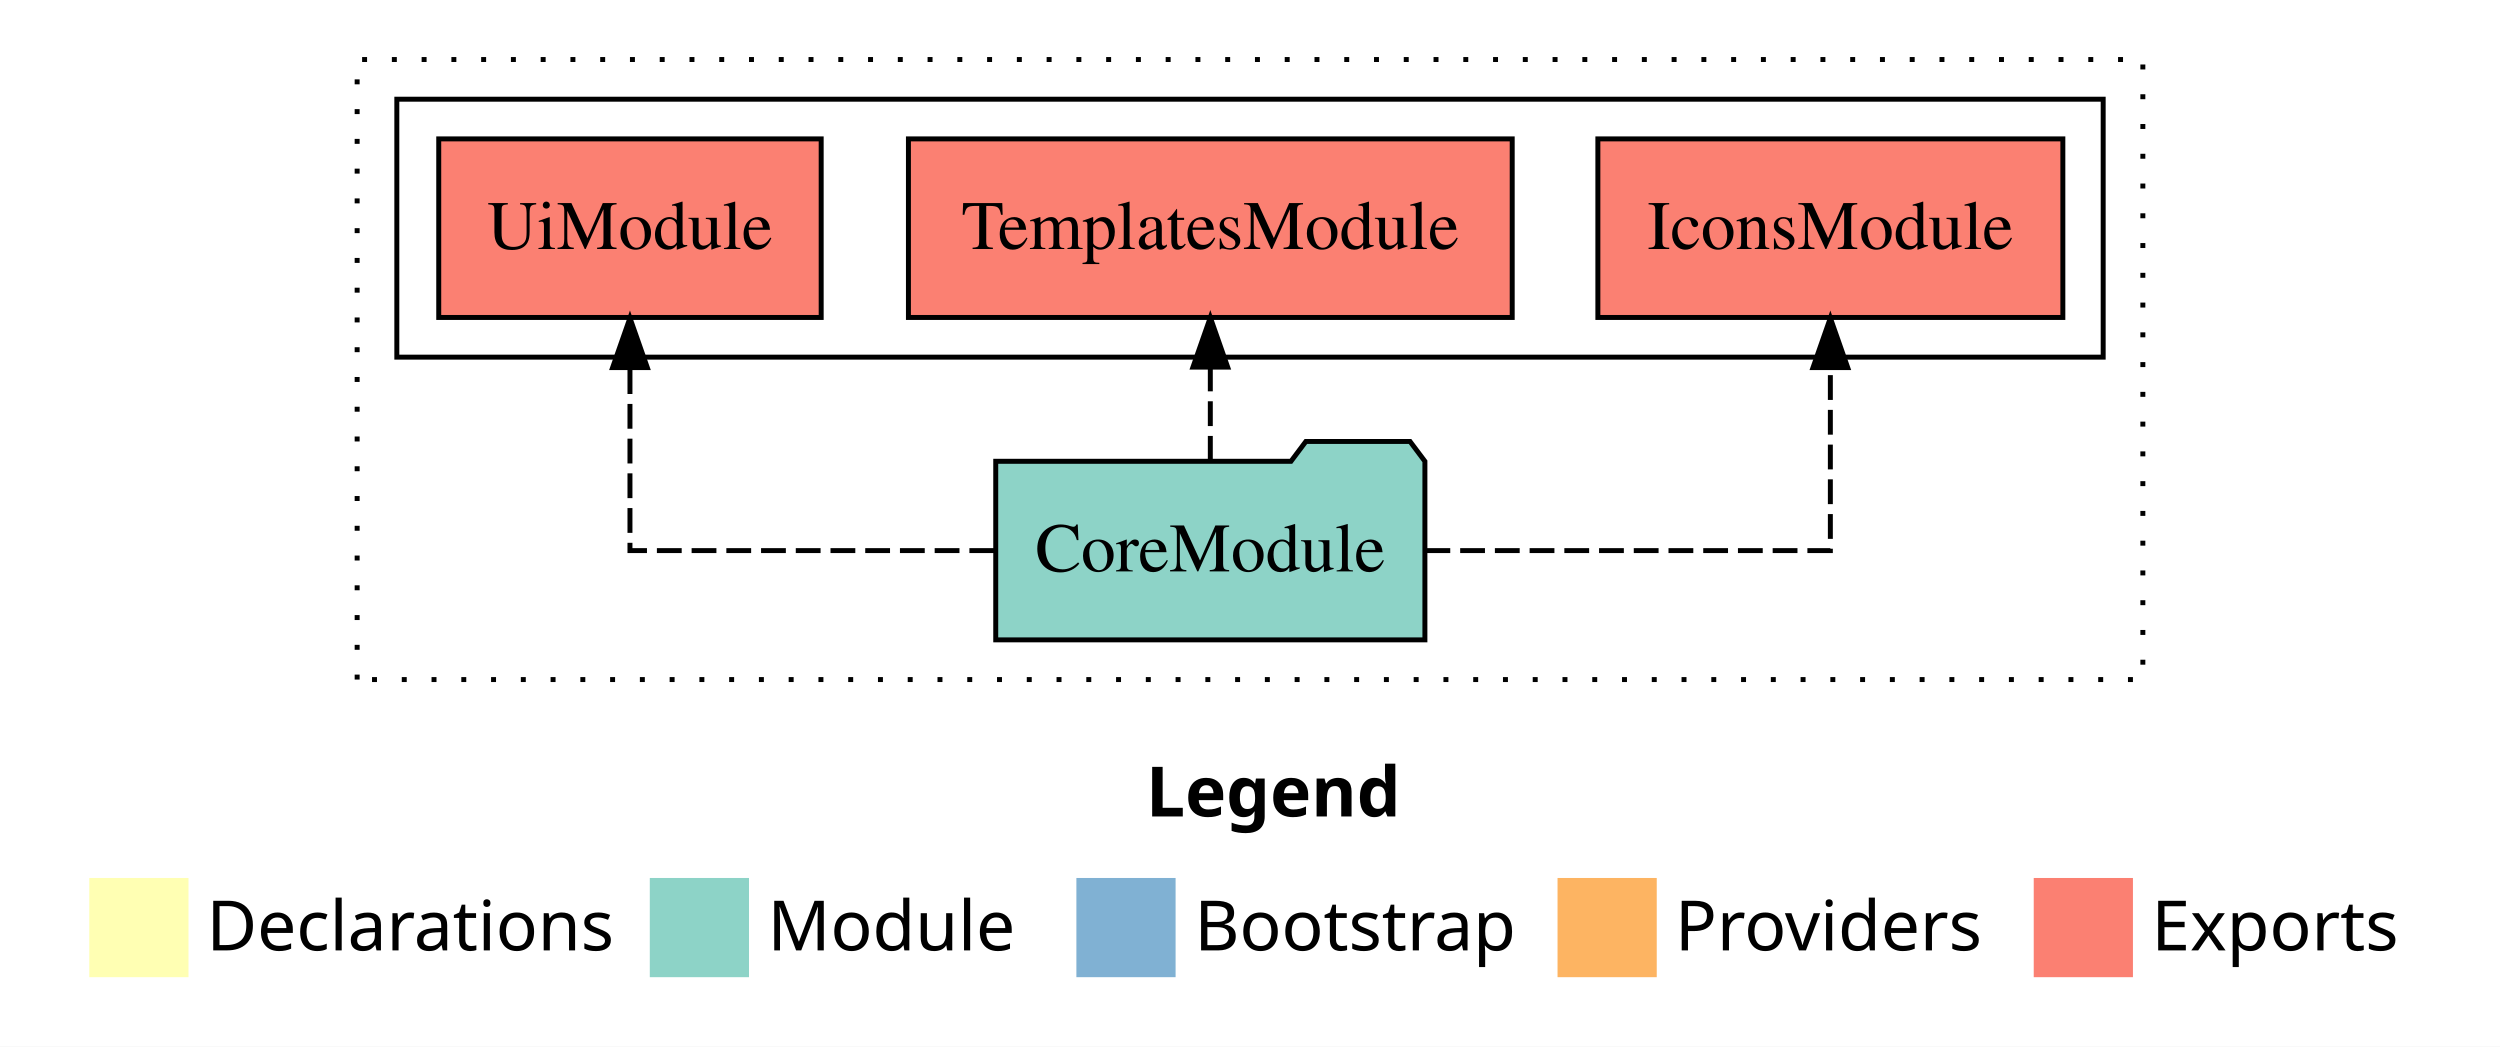
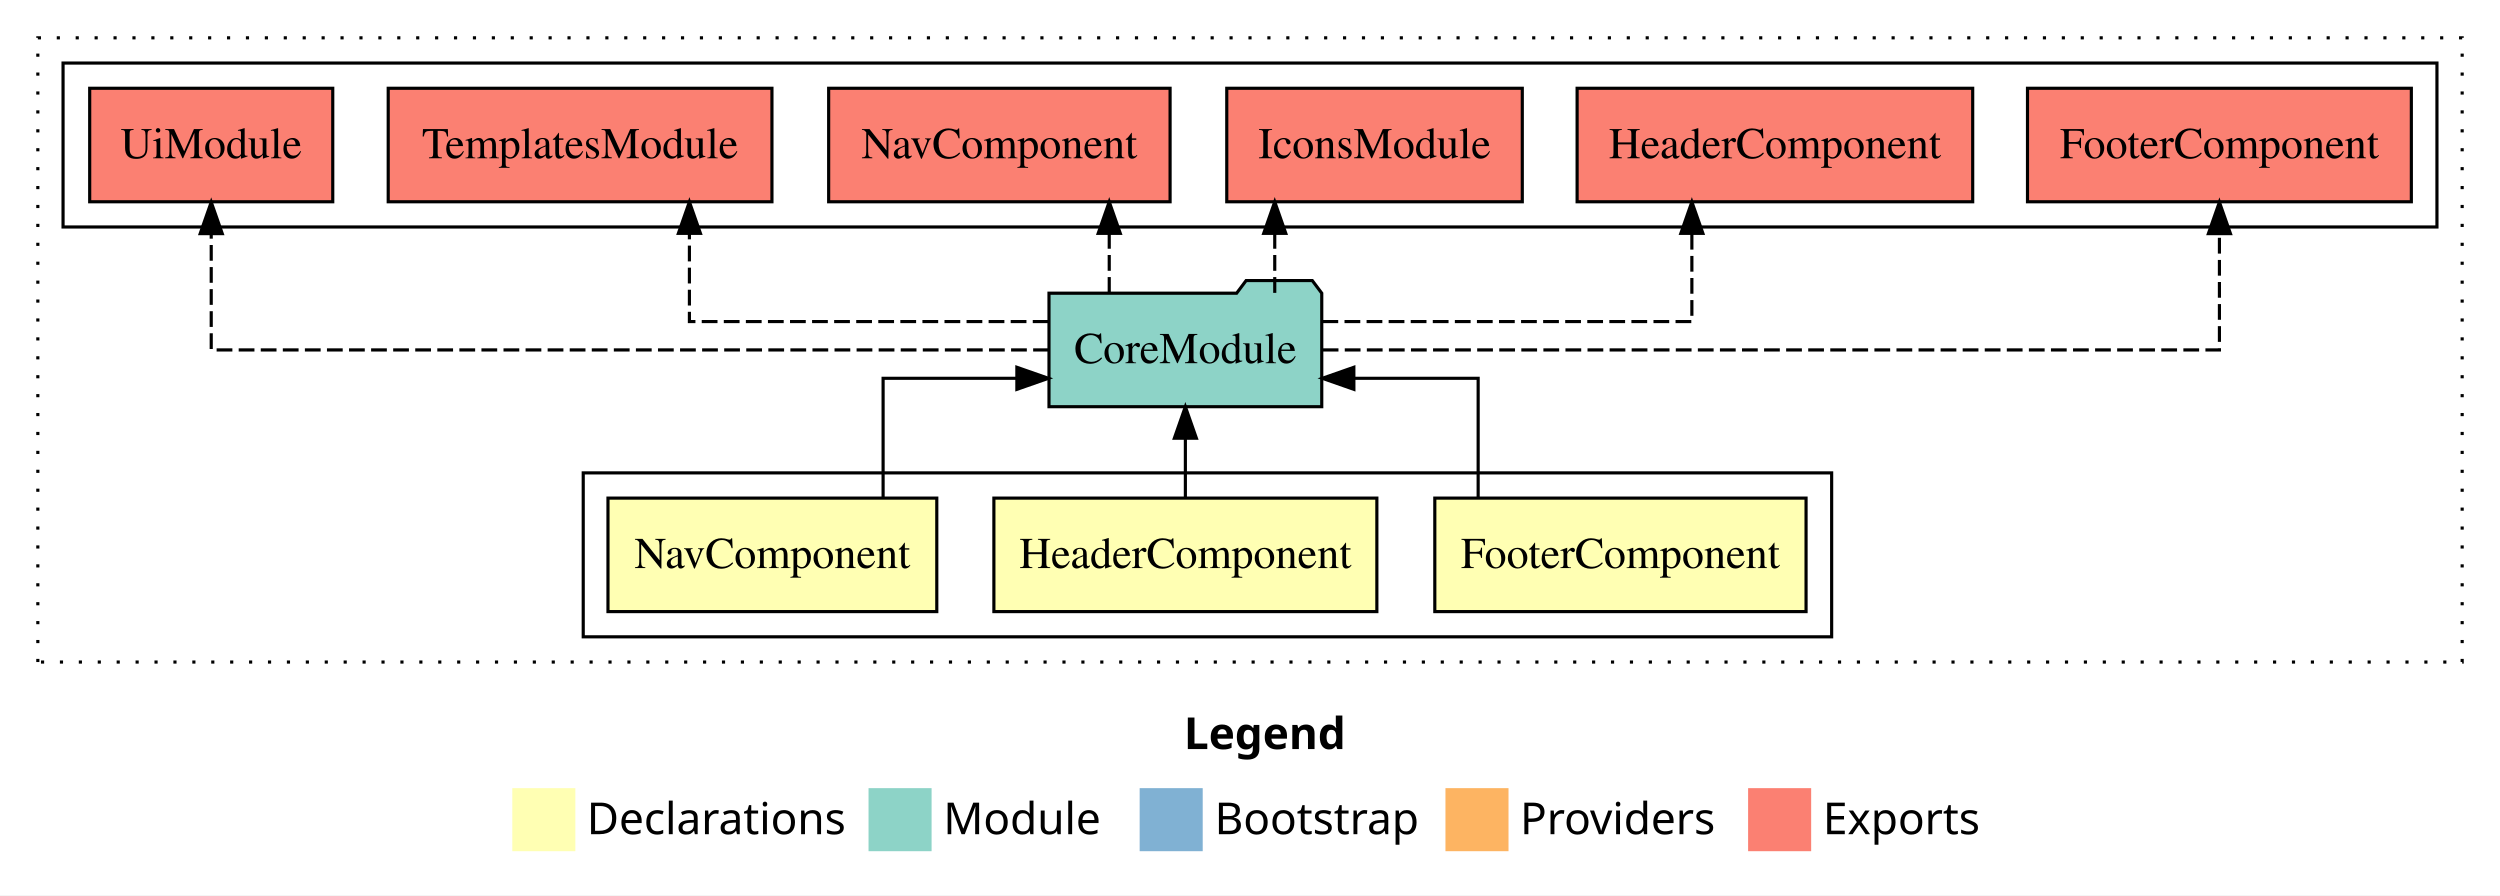
- <svg xmlns="http://www.w3.org/2000/svg" width="504pt" height="211pt" viewBox="0.00 0.00 504.00 211.00">
-   <g id="graph0" class="graph" transform="scale(1 1) rotate(0) translate(4 207)">
-     <polygon fill="white" stroke="transparent" points="-4,4 -4,-207 500,-207 500,4 -4,4" />
-     <text text-anchor="start" x="227.01" y="-42.4" font-family="sans-serif" font-weight="bold" font-size="14.00">Legend</text>
-     <polygon fill="#ffffb3" stroke="transparent" points="14,-10 14,-30 34,-30 34,-10 14,-10" />
-     <text text-anchor="start" x="37.63" y="-15.4" font-family="sans-serif" font-size="14.00">  Declarations</text>
-     <polygon fill="#8dd3c7" stroke="transparent" points="127,-10 127,-30 147,-30 147,-10 127,-10" />
-     <text text-anchor="start" x="150.73" y="-15.4" font-family="sans-serif" font-size="14.00">  Module</text>
-     <polygon fill="#80b1d3" stroke="transparent" points="213,-10 213,-30 233,-30 233,-10 213,-10" />
-     <text text-anchor="start" x="236.78" y="-15.4" font-family="sans-serif" font-size="14.00">  Bootstrap</text>
-     <polygon fill="#fdb462" stroke="transparent" points="310,-10 310,-30 330,-30 330,-10 310,-10" />
-     <text text-anchor="start" x="333.67" y="-15.4" font-family="sans-serif" font-size="14.00">  Providers</text>
-     <polygon fill="#fb8072" stroke="transparent" points="406,-10 406,-30 426,-30 426,-10 406,-10" />
-     <text text-anchor="start" x="429.73" y="-15.4" font-family="sans-serif" font-size="14.00">  Exports</text>
+ <svg xmlns="http://www.w3.org/2000/svg" width="793pt" height="284pt" viewBox="0.00 0.00 793.00 284.00">
+   <g id="graph0" class="graph" transform="scale(1 1) rotate(0) translate(4 280)">
+     <polygon fill="white" stroke="transparent" points="-4,4 -4,-280 789,-280 789,4 -4,4" />
+     <text text-anchor="start" x="371.51" y="-42.4" font-family="sans-serif" font-weight="bold" font-size="14.00">Legend</text>
+     <polygon fill="#ffffb3" stroke="transparent" points="158.5,-10 158.5,-30 178.5,-30 178.5,-10 158.5,-10" />
+     <text text-anchor="start" x="182.13" y="-15.4" font-family="sans-serif" font-size="14.00">  Declarations</text>
+     <polygon fill="#8dd3c7" stroke="transparent" points="271.5,-10 271.5,-30 291.5,-30 291.5,-10 271.5,-10" />
+     <text text-anchor="start" x="295.23" y="-15.4" font-family="sans-serif" font-size="14.00">  Module</text>
+     <polygon fill="#80b1d3" stroke="transparent" points="357.5,-10 357.5,-30 377.5,-30 377.5,-10 357.5,-10" />
+     <text text-anchor="start" x="381.28" y="-15.4" font-family="sans-serif" font-size="14.00">  Bootstrap</text>
+     <polygon fill="#fdb462" stroke="transparent" points="454.5,-10 454.5,-30 474.5,-30 474.5,-10 454.5,-10" />
+     <text text-anchor="start" x="478.17" y="-15.4" font-family="sans-serif" font-size="14.00">  Providers</text>
+     <polygon fill="#fb8072" stroke="transparent" points="550.5,-10 550.5,-30 570.5,-30 570.5,-10 550.5,-10" />
+     <text text-anchor="start" x="574.23" y="-15.4" font-family="sans-serif" font-size="14.00">  Exports</text>
    <g id="clust1" class="cluster">
-       <polygon fill="none" stroke="black" stroke-dasharray="1,5" points="68,-70 68,-195 428,-195 428,-70 68,-70" />
+       <polygon fill="none" stroke="black" stroke-dasharray="1,5" points="8,-70 8,-268 777,-268 777,-70 8,-70" />
    </g>
-     <g id="clust4" class="cluster">
-       <polygon fill="none" stroke="black" points="76,-135 76,-187 420,-187 420,-135 76,-135" />
+     <g id="clust7" class="cluster">
+       <polygon fill="none" stroke="black" points="16,-208 16,-260 769,-260 769,-208 16,-208" />
+     </g>
+     <g id="clust2" class="cluster">
+       <polygon fill="none" stroke="black" points="181,-78 181,-130 577,-130 577,-78 181,-78" />
    </g>
    <g id="node1" class="node">
-       <polygon fill="#fb8072" stroke="black" points="411.87,-179 318.13,-179 318.13,-143 411.87,-143 411.87,-179" />
-       <text text-anchor="middle" x="365" y="-156.8" font-family="Times,serif" font-size="14.00">IconsModule </text>
+       <polygon fill="#ffffb3" stroke="black" points="568.88,-122 451.12,-122 451.12,-86 568.88,-86 568.88,-122" />
+       <text text-anchor="middle" x="510" y="-99.8" font-family="Times,serif" font-size="14.00">FooterComponent</text>
+     </g>
+     <g id="node4" class="node">
+       <polygon fill="#8dd3c7" stroke="black" points="415.26,-187 412.26,-191 391.26,-191 388.26,-187 328.74,-187 328.74,-151 415.26,-151 415.26,-187" />
+       <text text-anchor="middle" x="372" y="-164.8" font-family="Times,serif" font-size="14.00">CoreModule</text>
+     </g>
+     <g id="edge1" class="edge">
+       <path fill="none" stroke="black" d="M464.87,-122.03C464.87,-138.4 464.87,-160 464.87,-160 464.87,-160 425.44,-160 425.44,-160" />
+       <polygon fill="black" stroke="black" points="425.45,-156.5 415.44,-160 425.44,-163.5 425.45,-156.5" />
    </g>
    <g id="node2" class="node">
-       <polygon fill="#fb8072" stroke="black" points="300.86,-179 179.14,-179 179.14,-143 300.86,-143 300.86,-179" />
-       <text text-anchor="middle" x="240" y="-156.8" font-family="Times,serif" font-size="14.00">TemplatesModule </text>
+       <polygon fill="#ffffb3" stroke="black" points="432.74,-122 311.26,-122 311.26,-86 432.74,-86 432.74,-122" />
+       <text text-anchor="middle" x="372" y="-99.8" font-family="Times,serif" font-size="14.00">HeaderComponent</text>
+     </g>
+     <g id="edge2" class="edge">
+       <path fill="none" stroke="black" d="M372,-122.11C372,-122.11 372,-140.99 372,-140.99" />
+       <polygon fill="black" stroke="black" points="368.5,-140.99 372,-150.99 375.5,-140.99 368.5,-140.99" />
    </g>
    <g id="node3" class="node">
-       <polygon fill="#fb8072" stroke="black" points="161.55,-179 84.45,-179 84.45,-143 161.55,-143 161.55,-179" />
-       <text text-anchor="middle" x="123" y="-156.8" font-family="Times,serif" font-size="14.00">UiModule </text>
-     </g>
-     <g id="node4" class="node">
-       <polygon fill="#8dd3c7" stroke="black" points="283.26,-114 280.26,-118 259.26,-118 256.26,-114 196.74,-114 196.74,-78 283.26,-78 283.26,-114" />
-       <text text-anchor="middle" x="240" y="-91.8" font-family="Times,serif" font-size="14.00">CoreModule</text>
-     </g>
-     <g id="edge1" class="edge">
-       <path fill="none" stroke="black" stroke-dasharray="5,2" d="M283.37,-96C319.47,-96 365,-96 365,-96 365,-96 365,-132.89 365,-132.89" />
-       <polygon fill="black" stroke="black" points="361.5,-132.89 365,-142.89 368.5,-132.89 361.5,-132.89" />
-     </g>
-     <g id="edge2" class="edge">
-       <path fill="none" stroke="black" stroke-dasharray="5,2" d="M240,-114.11C240,-114.11 240,-132.99 240,-132.99" />
-       <polygon fill="black" stroke="black" points="236.5,-132.99 240,-142.99 243.5,-132.99 236.5,-132.99" />
+       <polygon fill="#ffffb3" stroke="black" points="293.15,-122 188.85,-122 188.85,-86 293.15,-86 293.15,-122" />
+       <text text-anchor="middle" x="241" y="-99.8" font-family="Times,serif" font-size="14.00">NavComponent</text>
    </g>
    <g id="edge3" class="edge">
-       <path fill="none" stroke="black" stroke-dasharray="5,2" d="M196.43,-96C163.17,-96 123,-96 123,-96 123,-96 123,-132.89 123,-132.89" />
-       <polygon fill="black" stroke="black" points="119.5,-132.89 123,-142.89 126.5,-132.89 119.5,-132.89" />
+       <path fill="none" stroke="black" d="M276.12,-122.03C276.12,-138.4 276.12,-160 276.12,-160 276.12,-160 318.55,-160 318.55,-160" />
+       <polygon fill="black" stroke="black" points="318.55,-163.5 328.55,-160 318.55,-156.5 318.55,-163.5" />
+     </g>
+     <g id="node5" class="node">
+       <polygon fill="#fb8072" stroke="black" points="760.88,-252 639.12,-252 639.12,-216 760.88,-216 760.88,-252" />
+       <text text-anchor="middle" x="700" y="-229.8" font-family="Times,serif" font-size="14.00">FooterComponent </text>
+     </g>
+     <g id="edge4" class="edge">
+       <path fill="none" stroke="black" stroke-dasharray="5,2" d="M415.56,-169C504.78,-169 700,-169 700,-169 700,-169 700,-205.89 700,-205.89" />
+       <polygon fill="black" stroke="black" points="696.5,-205.89 700,-215.89 703.5,-205.89 696.5,-205.89" />
+     </g>
+     <g id="node6" class="node">
+       <polygon fill="#fb8072" stroke="black" points="621.74,-252 496.26,-252 496.26,-216 621.74,-216 621.74,-252" />
+       <text text-anchor="middle" x="559" y="-229.8" font-family="Times,serif" font-size="14.00">HeaderComponent </text>
+     </g>
+     <g id="edge5" class="edge">
+       <path fill="none" stroke="black" stroke-dasharray="5,2" d="M415.48,-178C463.06,-178 532.66,-178 532.66,-178 532.66,-178 532.66,-205.97 532.66,-205.97" />
+       <polygon fill="black" stroke="black" points="529.16,-205.97 532.66,-215.97 536.16,-205.97 529.16,-205.97" />
+     </g>
+     <g id="node7" class="node">
+       <polygon fill="#fb8072" stroke="black" points="478.87,-252 385.13,-252 385.13,-216 478.87,-216 478.87,-252" />
+       <text text-anchor="middle" x="432" y="-229.8" font-family="Times,serif" font-size="14.00">IconsModule </text>
+     </g>
+     <g id="edge6" class="edge">
+       <path fill="none" stroke="black" stroke-dasharray="5,2" d="M400.35,-187.11C400.35,-187.11 400.35,-205.99 400.35,-205.99" />
+       <polygon fill="black" stroke="black" points="396.85,-205.99 400.35,-215.99 403.85,-205.99 396.85,-205.99" />
+     </g>
+     <g id="node8" class="node">
+       <polygon fill="#fb8072" stroke="black" points="367.15,-252 258.85,-252 258.85,-216 367.15,-216 367.15,-252" />
+       <text text-anchor="middle" x="313" y="-229.8" font-family="Times,serif" font-size="14.00">NavComponent </text>
+     </g>
+     <g id="edge7" class="edge">
+       <path fill="none" stroke="black" stroke-dasharray="5,2" d="M347.85,-187.11C347.85,-187.11 347.85,-205.99 347.85,-205.99" />
+       <polygon fill="black" stroke="black" points="344.35,-205.99 347.85,-215.99 351.35,-205.99 344.35,-205.99" />
+     </g>
+     <g id="node9" class="node">
+       <polygon fill="#fb8072" stroke="black" points="240.86,-252 119.14,-252 119.14,-216 240.86,-216 240.86,-252" />
+       <text text-anchor="middle" x="180" y="-229.8" font-family="Times,serif" font-size="14.00">TemplatesModule </text>
+     </g>
+     <g id="edge8" class="edge">
+       <path fill="none" stroke="black" stroke-dasharray="5,2" d="M328.59,-178C282.03,-178 214.68,-178 214.68,-178 214.68,-178 214.68,-205.97 214.68,-205.97" />
+       <polygon fill="black" stroke="black" points="211.18,-205.97 214.68,-215.97 218.18,-205.97 211.18,-205.97" />
+     </g>
+     <g id="node10" class="node">
+       <polygon fill="#fb8072" stroke="black" points="101.55,-252 24.45,-252 24.45,-216 101.55,-216 101.55,-252" />
+       <text text-anchor="middle" x="63" y="-229.8" font-family="Times,serif" font-size="14.00">UiModule </text>
+     </g>
+     <g id="edge9" class="edge">
+       <path fill="none" stroke="black" stroke-dasharray="5,2" d="M328.71,-169C243.67,-169 63,-169 63,-169 63,-169 63,-205.89 63,-205.89" />
+       <polygon fill="black" stroke="black" points="59.5,-205.89 63,-215.89 66.5,-205.89 59.5,-205.89" />
    </g>
  </g>
</svg>
